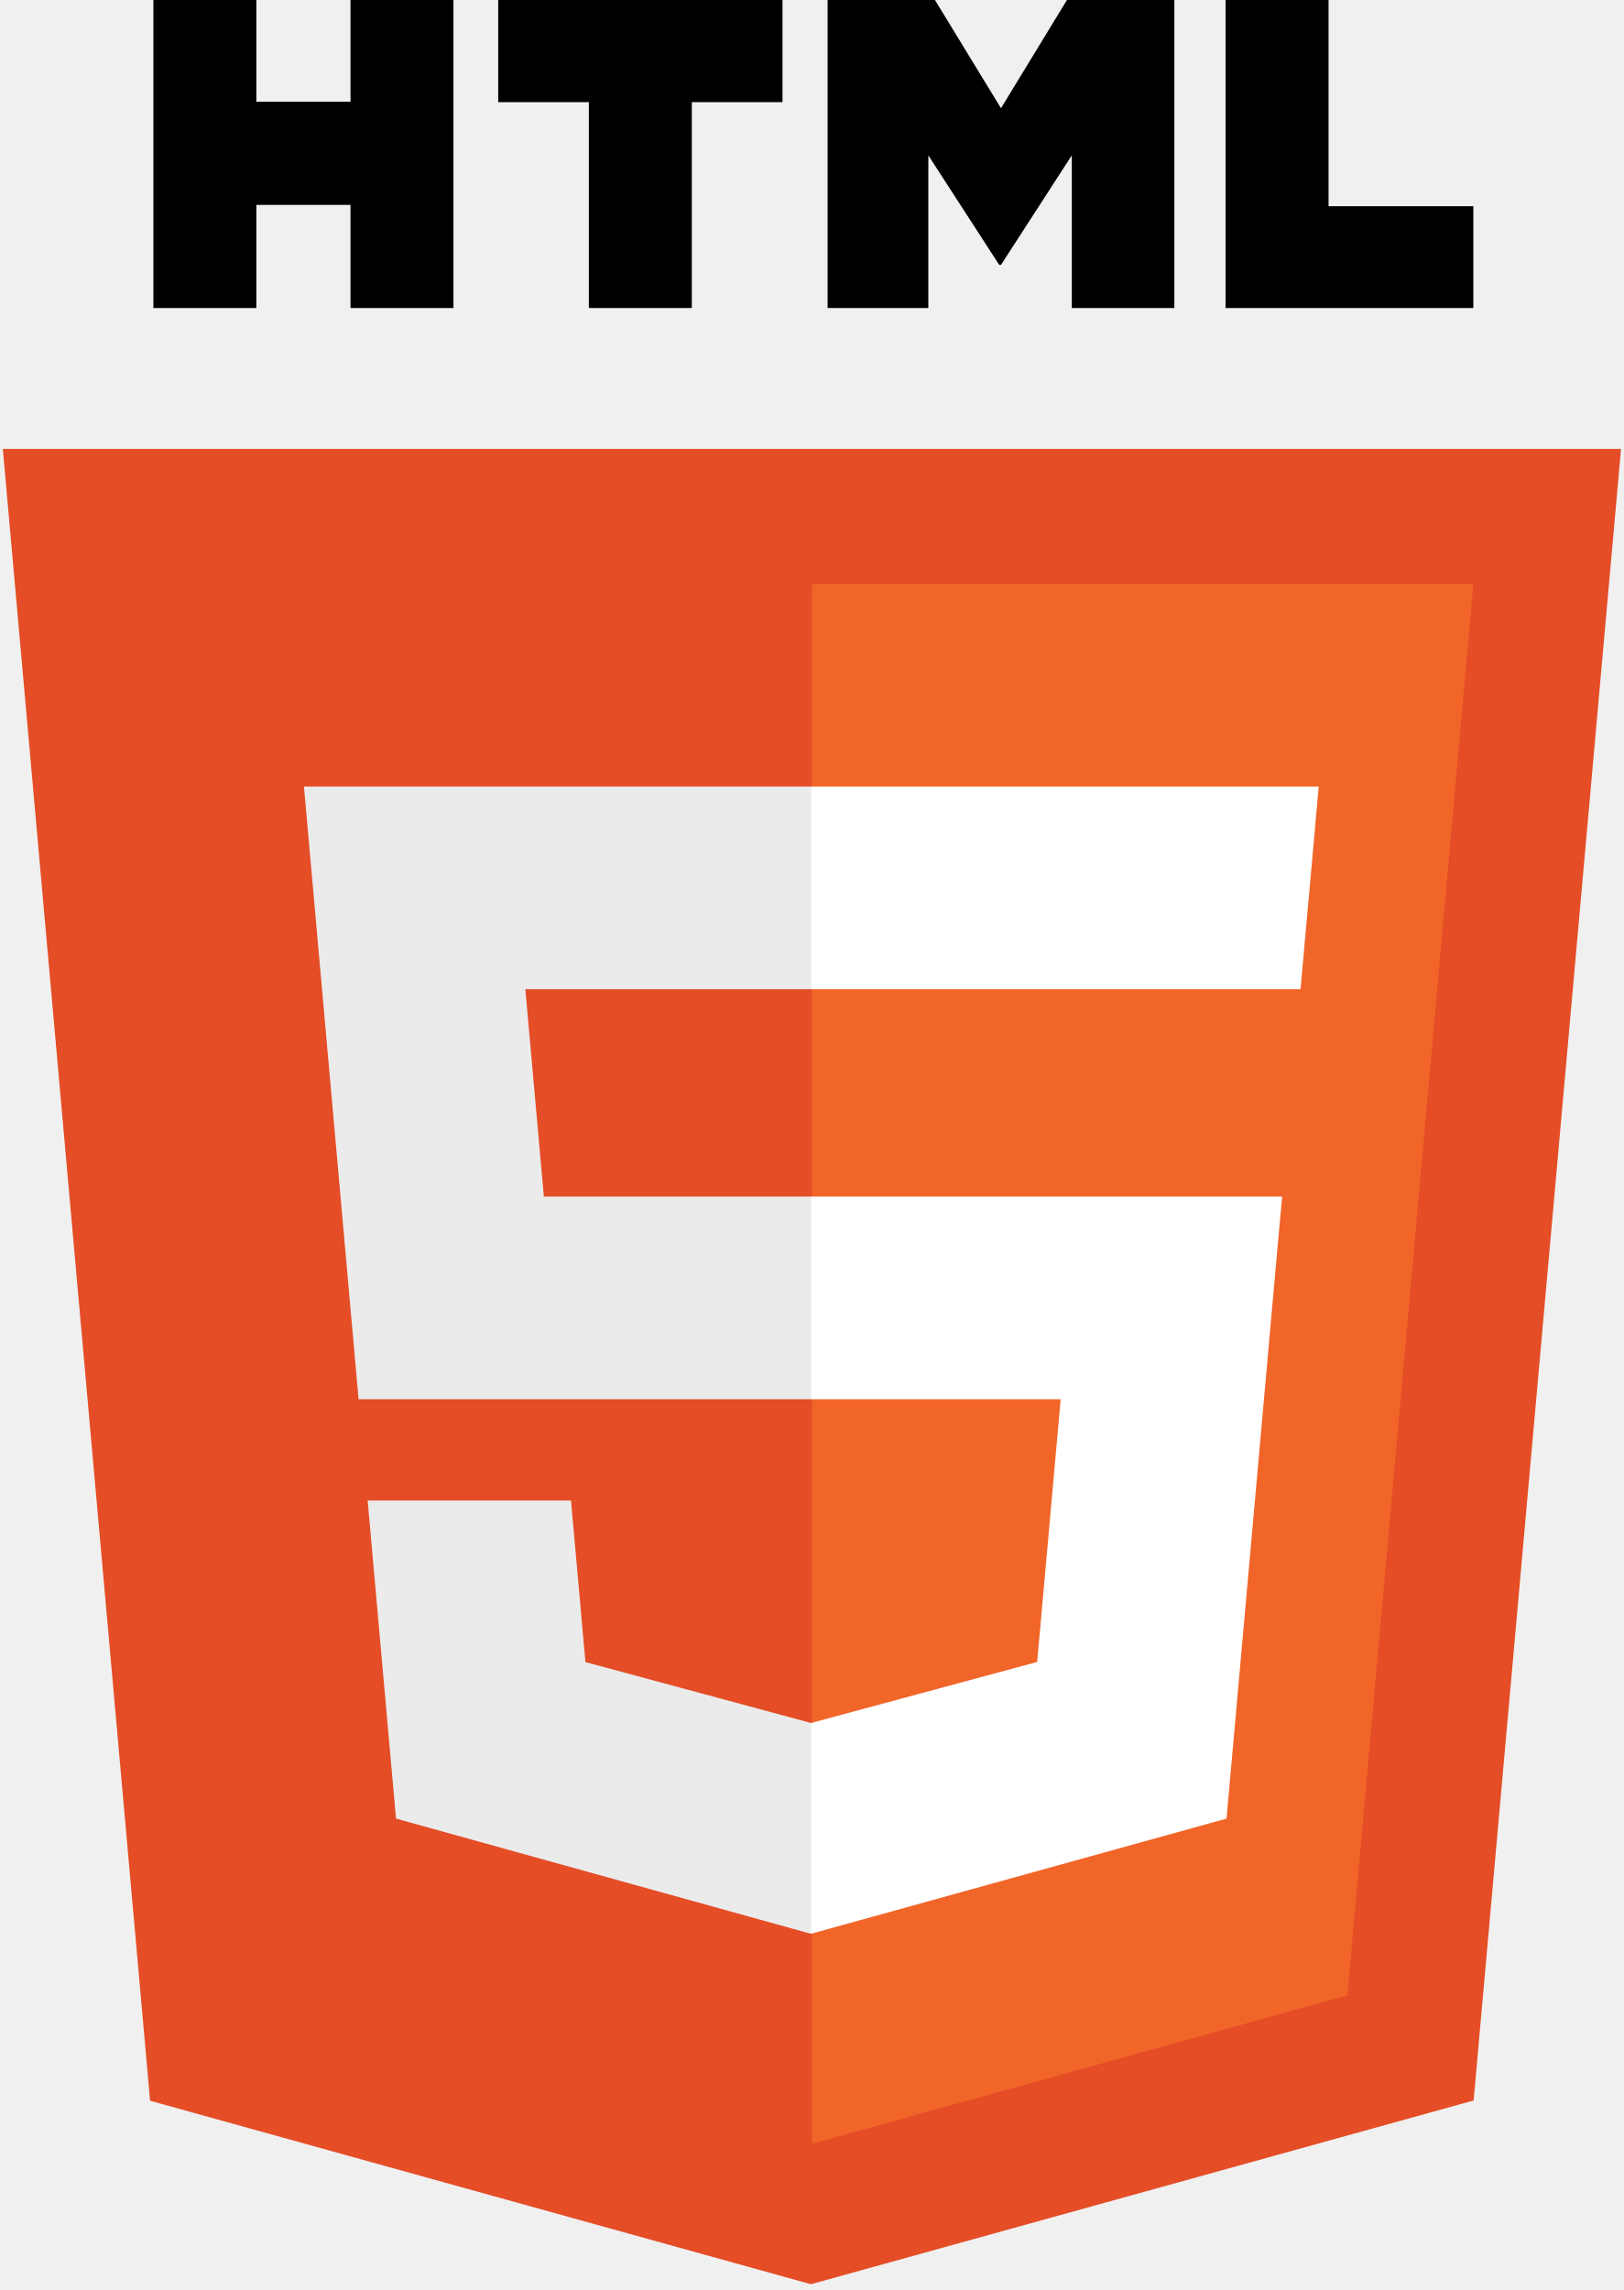
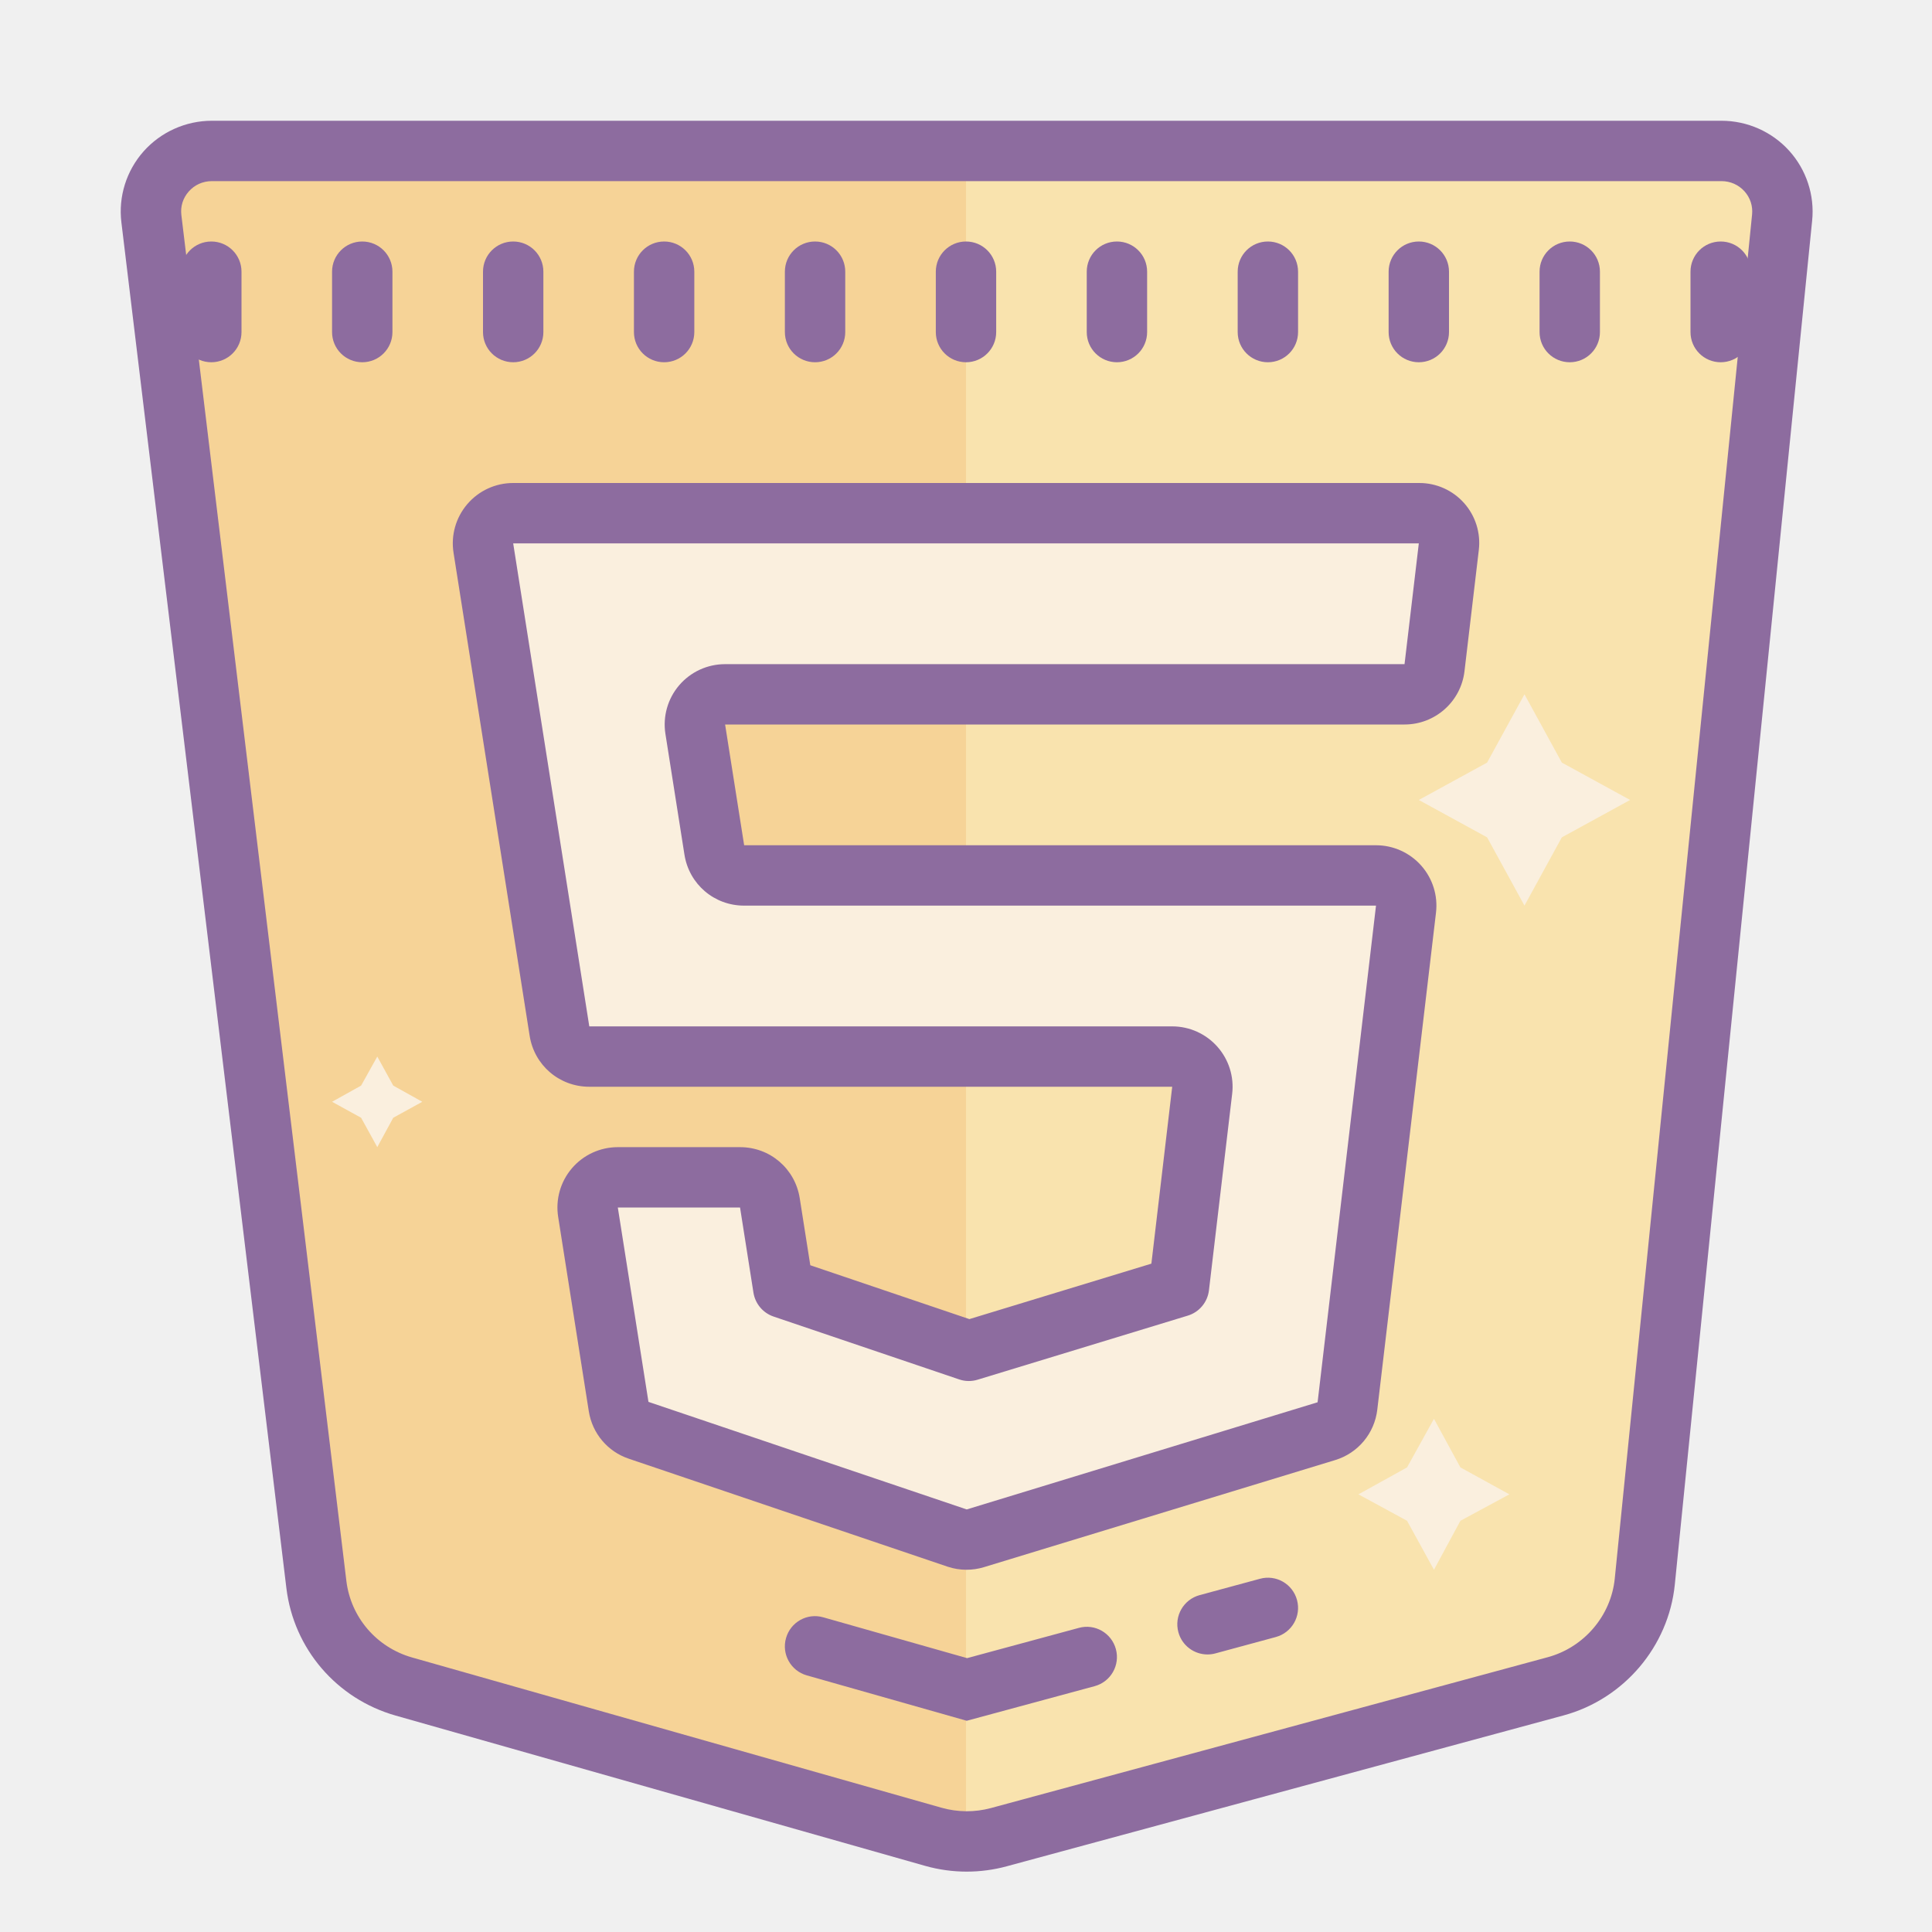
- <svg xmlns="http://www.w3.org/2000/svg" width="256px" height="361px" viewBox="0 0 256 361" version="1.1" preserveAspectRatio="xMidYMid">
-   <g>
-     <path d="M255.555,70.766 L232.314,331.125 L127.844,360.088 L23.662,331.166 L0.445,70.766 L255.555,70.766 L255.555,70.766 Z" fill="#E44D26" />
-     <path d="M128,337.95 L212.417,314.547 L232.278,92.057 L128,92.057 L128,337.95 L128,337.95 Z" fill="#F16529" />
-     <path d="M82.82,155.932 L128,155.932 L128,123.995 L47.917,123.995 L48.681,132.563 L56.531,220.573 L128,220.573 L128,188.636 L85.739,188.636 L82.82,155.932 L82.82,155.932 Z" fill="#EBEBEB" />
-     <path d="M90.018,236.542 L57.958,236.542 L62.432,286.688 L127.853,304.849 L128,304.808 L128,271.58 L127.86,271.617 L92.292,262.013 L90.018,236.542 L90.018,236.542 Z" fill="#EBEBEB" />
-     <path d="M24.181,0 L40.411,0 L40.411,16.035 L55.257,16.035 L55.257,0 L71.488,0 L71.488,48.558 L55.258,48.558 L55.258,32.298 L40.411,32.298 L40.411,48.558 L24.181,48.558 L24.181,0 L24.181,0 L24.181,0 Z" fill="#000000" />
-     <path d="M92.831,16.103 L78.543,16.103 L78.543,0 L123.357,0 L123.357,16.103 L109.062,16.103 L109.062,48.558 L92.832,48.558 L92.832,16.103 L92.831,16.103 L92.831,16.103 Z" fill="#000000" />
-     <path d="M130.469,0 L147.393,0 L157.803,17.062 L168.203,0 L185.132,0 L185.132,48.558 L168.969,48.558 L168.969,24.49 L157.803,41.755 L157.524,41.755 L146.35,24.49 L146.35,48.558 L130.469,48.558 L130.469,0 L130.469,0 Z" fill="#000000" />
-     <path d="M193.21,0 L209.445,0 L209.445,32.508 L232.269,32.508 L232.269,48.558 L193.21,48.558 L193.21,0 L193.21,0 Z" fill="#000000" />
-     <path d="M127.89,220.573 L167.217,220.573 L163.509,261.993 L127.89,271.607 L127.89,304.833 L193.362,286.688 L193.843,281.292 L201.348,197.212 L202.127,188.636 L127.89,188.636 L127.89,220.573 L127.89,220.573 Z" fill="#FFFFFF" />
-     <path d="M127.89,155.854 L127.89,155.932 L205.033,155.932 L205.673,148.754 L207.129,132.563 L207.892,123.995 L127.89,123.995 L127.89,155.854 L127.89,155.854 Z" fill="#FFFFFF" />
-   </g>
+ <svg xmlns="http://www.w3.org/2000/svg" viewBox="0 0 64 64" width="256px" height="256px">
+   <path fill="#f6d397" d="M5.015,7.244l5.466,45.246c0.194,1.603,1.337,2.935,2.9,3.379l17.535,4.977 c0.709,0.201,1.46,0.206,2.172,0.013l18.442-4.996c1.614-0.437,2.789-1.817,2.955-3.471l4.549-45.187C59.153,6.024,58.22,5,57.025,5 H7.019C5.809,5,4.87,6.051,5.015,7.244z" />
+   <path fill="#f9e3ae" d="M57.025,5H32v56c0.366,0.002,0.732-0.045,1.088-0.141l18.442-4.996 c1.614-0.437,2.789-1.817,2.955-3.471l4.549-45.187C59.153,6.024,58.22,5,57.025,5z" />
+   <path fill="#8d6c9f" d="M32.025,62c-0.465,0-0.931-0.064-1.383-0.192l-17.535-4.977c-1.955-0.555-3.376-2.211-3.62-4.221 L4.021,7.364c-0.103-0.85,0.165-1.705,0.733-2.347C5.328,4.371,6.153,4,7.02,4h50.006c0.854,0,1.672,0.362,2.244,0.995 c0.567,0.628,0.845,1.47,0.76,2.311L55.48,52.493c-0.208,2.052-1.69,3.794-3.69,4.334l-18.44,4.996 C32.916,61.941,32.471,62,32.025,62z M7.02,6C6.721,6,6.448,6.122,6.252,6.344C6.06,6.561,5.973,6.838,6.008,7.124l0,0l5.466,45.246 c0.146,1.207,1.002,2.203,2.18,2.537l17.536,4.977c0.535,0.151,1.1,0.155,1.637,0.01l18.441-4.996 c1.205-0.326,2.099-1.373,2.223-2.605l4.549-45.188c0.028-0.283-0.062-0.556-0.253-0.769C57.59,6.119,57.319,6,57.025,6H7.02z" />
+   <path fill="#8d6c9f" d="M7 12c-.553 0-1-.447-1-1V9c0-.553.447-1 1-1s1 .447 1 1v2C8 11.553 7.553 12 7 12zM12 12c-.553 0-1-.447-1-1V9c0-.553.447-1 1-1s1 .447 1 1v2C13 11.553 12.553 12 12 12zM17 12c-.553 0-1-.447-1-1V9c0-.553.447-1 1-1s1 .447 1 1v2C18 11.553 17.553 12 17 12zM22 12c-.553 0-1-.447-1-1V9c0-.553.447-1 1-1s1 .447 1 1v2C23 11.553 22.553 12 22 12zM27 12c-.553 0-1-.447-1-1V9c0-.553.447-1 1-1s1 .447 1 1v2C28 11.553 27.553 12 27 12zM32 12c-.553 0-1-.447-1-1V9c0-.553.447-1 1-1s1 .447 1 1v2C33 11.553 32.553 12 32 12zM37 12c-.553 0-1-.447-1-1V9c0-.553.447-1 1-1s1 .447 1 1v2C38 11.553 37.553 12 37 12zM42 12c-.553 0-1-.447-1-1V9c0-.553.447-1 1-1s1 .447 1 1v2C43 11.553 42.553 12 42 12zM47 12c-.553 0-1-.447-1-1V9c0-.553.447-1 1-1s1 .447 1 1v2C48 11.553 47.553 12 47 12zM52 12c-.553 0-1-.447-1-1V9c0-.553.447-1 1-1s1 .447 1 1v2C53 11.553 52.553 12 52 12zM57 12c-.553 0-1-.447-1-1V9c0-.553.447-1 1-1s1 .447 1 1v2C58 11.553 57.553 12 57 12z" />
+   <path fill="#faefde" d="M47.018,17H17c-0.614,0-1.083,0.548-0.987,1.155l2.52,16.001C18.61,34.642,19.029,35,19.521,35h19.31 c0.599,0,1.063,0.523,0.993,1.117l-0.769,6.508l-6.961,2.122l-6.147-2.082l-0.444-2.821C25.426,39.358,25.007,39,24.515,39h-4.049 c-0.614,0-1.083,0.549-0.988,1.156l1.014,6.439c0.057,0.362,0.31,0.663,0.658,0.78l10.553,3.574C31.804,50.983,31.908,51,32.013,51 c0.095,0,0.19-0.014,0.282-0.042l11.643-3.548c0.374-0.114,0.646-0.439,0.691-0.827l1.945-16.465C46.645,29.523,46.181,29,45.582,29 H24.65c-0.492,0-0.911-0.358-0.988-0.844l-0.63-4C22.936,23.549,23.405,23,24.02,23h22.507c0.507,0,0.934-0.379,0.993-0.883 l0.475-4.019C48.064,17.514,47.607,17,47.018,17z" />
+   <path fill="#8d6c9f" d="M32.014 52c-.211 0-.421-.034-.624-.102l-10.56-3.576c-.701-.236-1.209-.838-1.325-1.57l-1.015-6.441c-.091-.578.075-1.165.455-1.61.381-.445.935-.7 1.521-.7h4.05c.991 0 1.822.711 1.976 1.69l.35 2.222 5.27 1.784 6.029-1.837L38.831 36H19.521c-.991 0-1.822-.711-1.976-1.69l-2.521-16c-.091-.577.075-1.164.455-1.609C15.86 16.255 16.414 16 17 16h30.019c.565 0 1.105.242 1.481.665.376.422.554.987.488 1.55l-.475 4.02C48.395 23.241 47.541 24 46.527 24H24.02l.631 4h20.932c.571 0 1.116.245 1.495.672.379.426.559.996.491 1.563l-1.945 16.465c-.093.784-.64 1.438-1.395 1.667l-11.641 3.549C32.402 51.972 32.209 52 32.014 52zM20.466 40l1.015 6.439 10.543 3.563 11.623-3.55L45.582 30H24.649c-.991 0-1.822-.711-1.976-1.69l-.63-3.999c-.091-.578.075-1.165.455-1.61.381-.445.935-.7 1.521-.7h22.508L47 18H17l2.521 16h19.31c.571 0 1.116.245 1.495.672.379.426.559.996.491 1.563l-.769 6.508c-.047.395-.322.724-.701.839l-6.961 2.122c-.201.062-.415.059-.612-.009l-6.147-2.082c-.353-.119-.609-.424-.668-.792L24.515 40H20.466zM39.999 54.806c-.44 0-.844-.293-.964-.738-.145-.533.17-1.082.703-1.227l2-.542c.534-.146 1.083.17 1.227.703.145.533-.17 1.082-.703 1.227l-2 .542C40.174 54.795 40.086 54.806 39.999 54.806zM32.024 57.003l-5.298-1.504c-.531-.15-.84-.704-.688-1.235.15-.531.701-.842 1.235-.688l4.763 1.352 3.702-1.002c.534-.148 1.083.17 1.227.703.145.533-.17 1.083-.703 1.227L32.024 57.003z" />
+   <path fill="#faefde" d="M50.5 23l1.238 2.262L54 26.5l-2.262 1.238L50.5 30l-1.238-2.262L47 26.5l2.262-1.238L50.5 23zM47.502 47l.876 1.61L50 49.502l-1.622.876L47.502 52l-.892-1.622L45 49.502l1.61-.892L47.502 47zM12.498 35l.529.962.962.536-.962.529L12.498 38l-.536-.973L11 36.498l.962-.536L12.498 35z" />
</svg>
